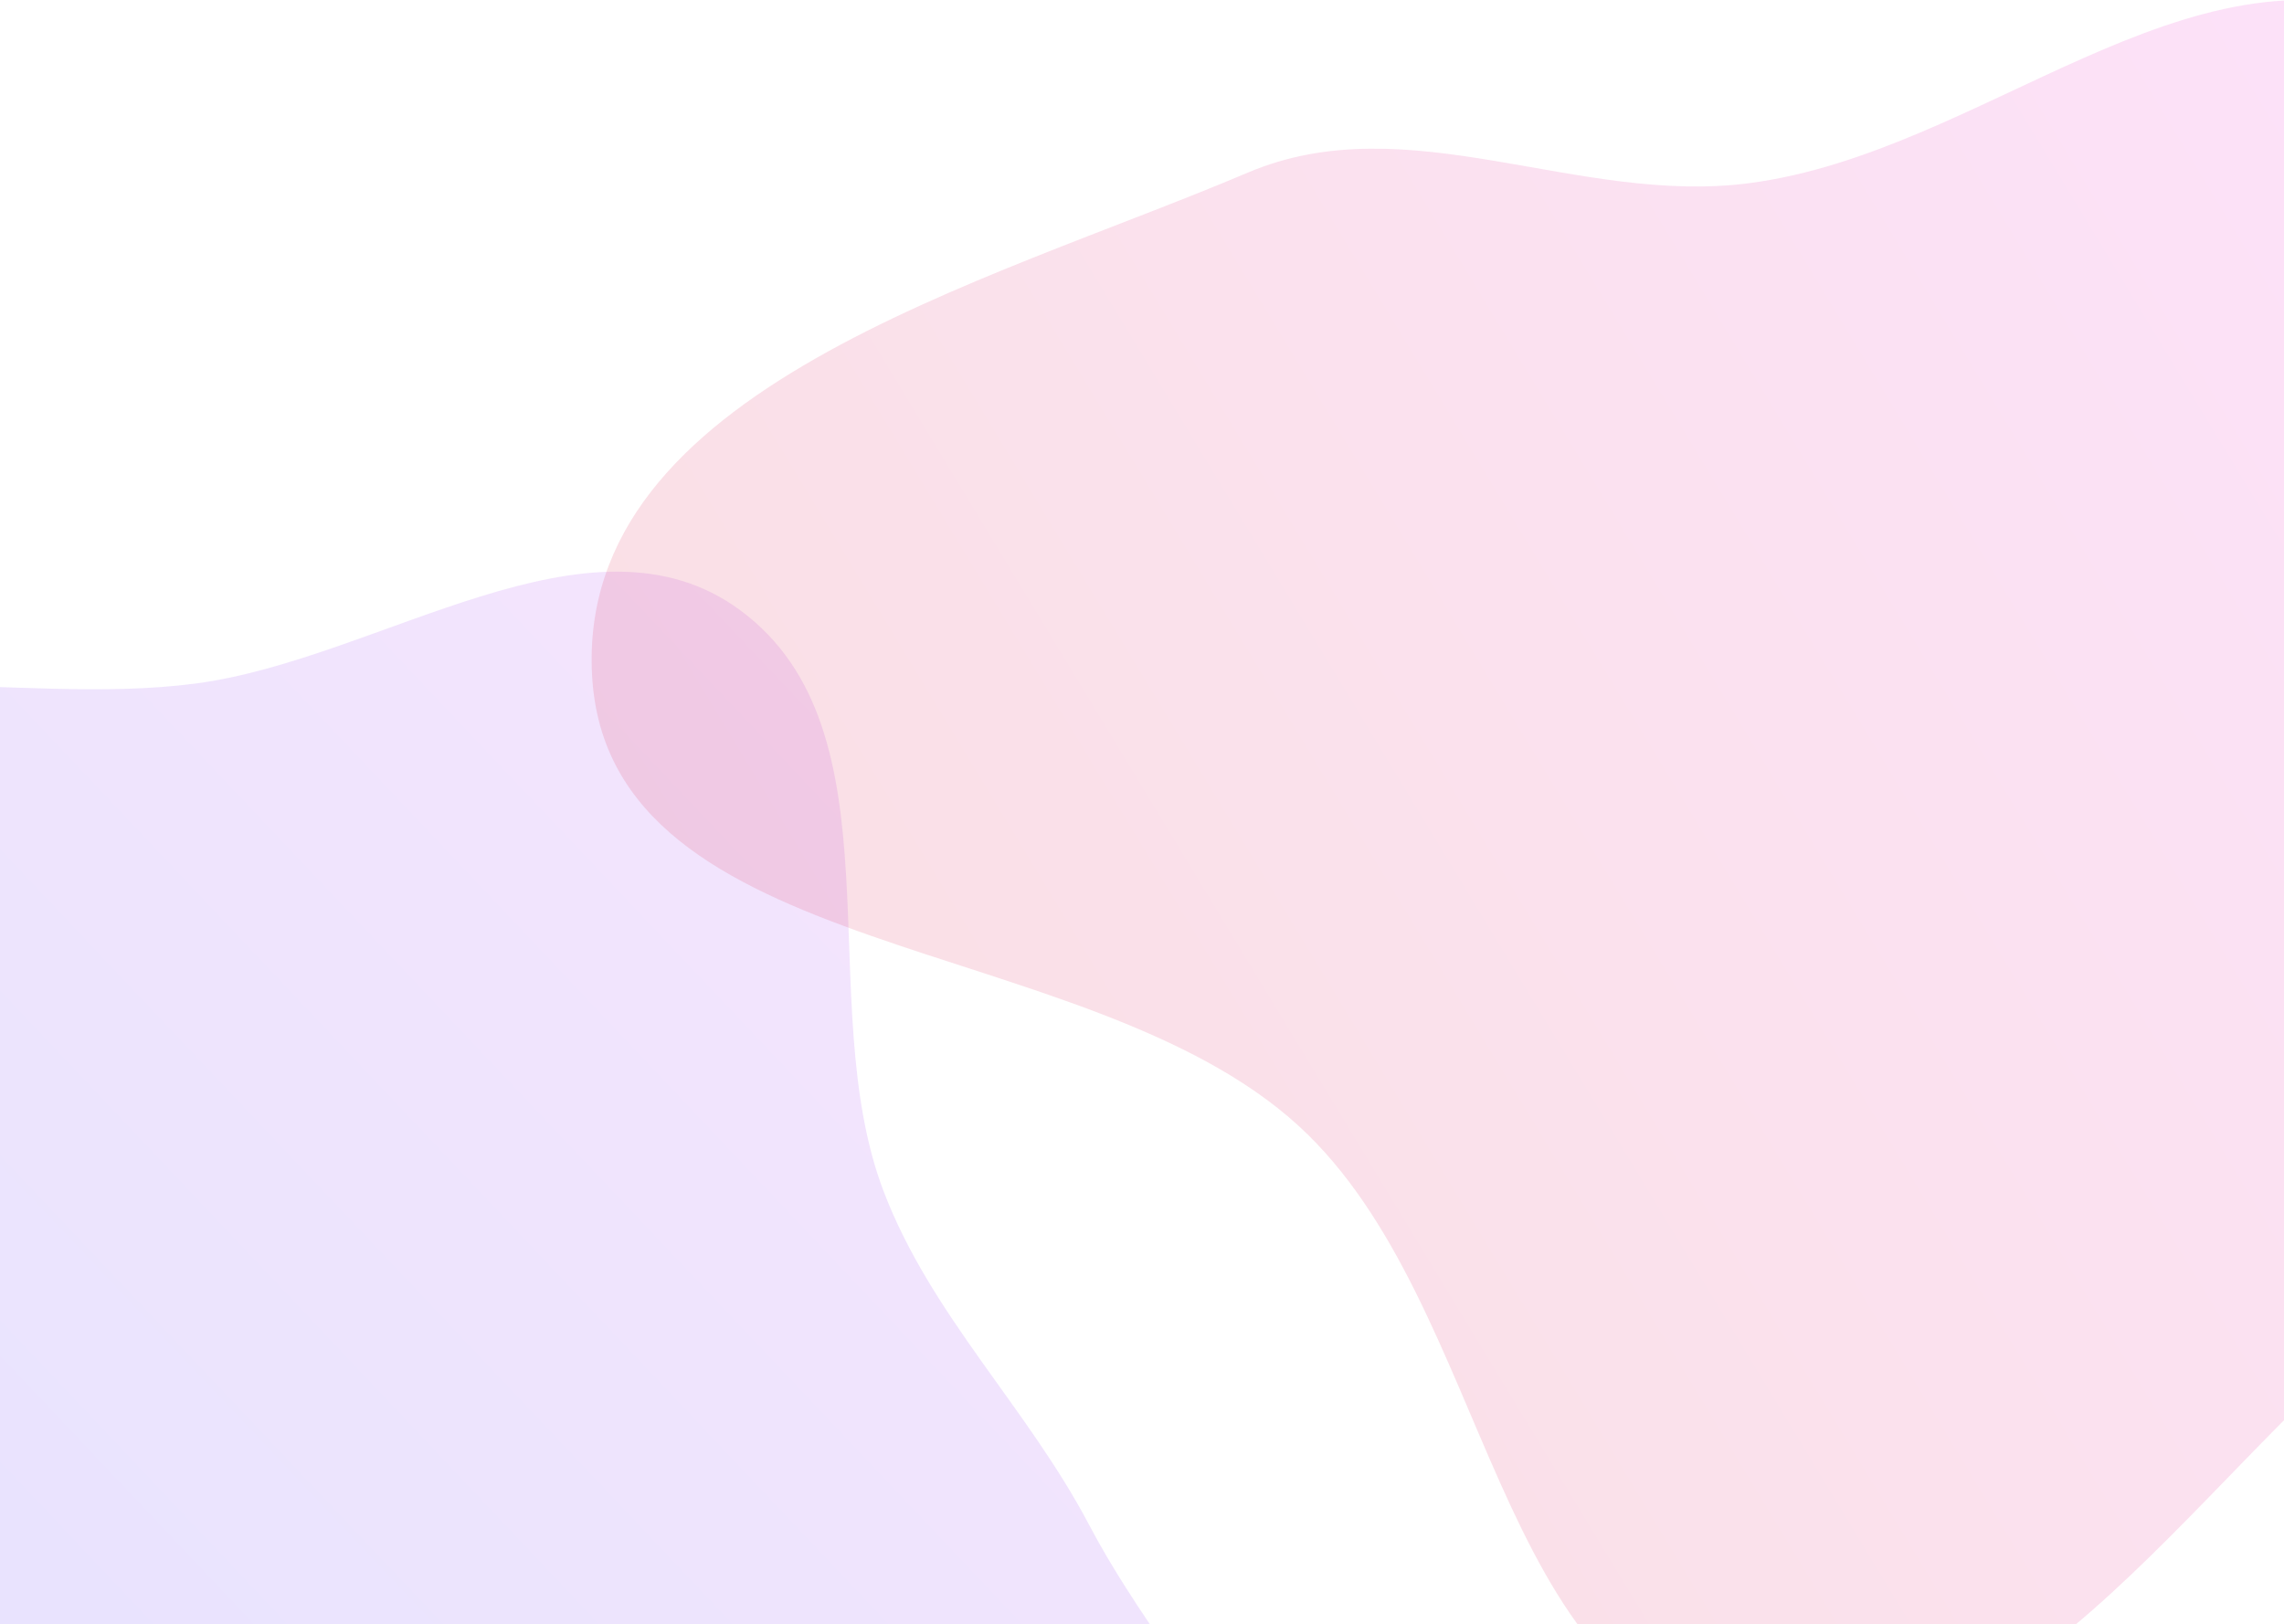
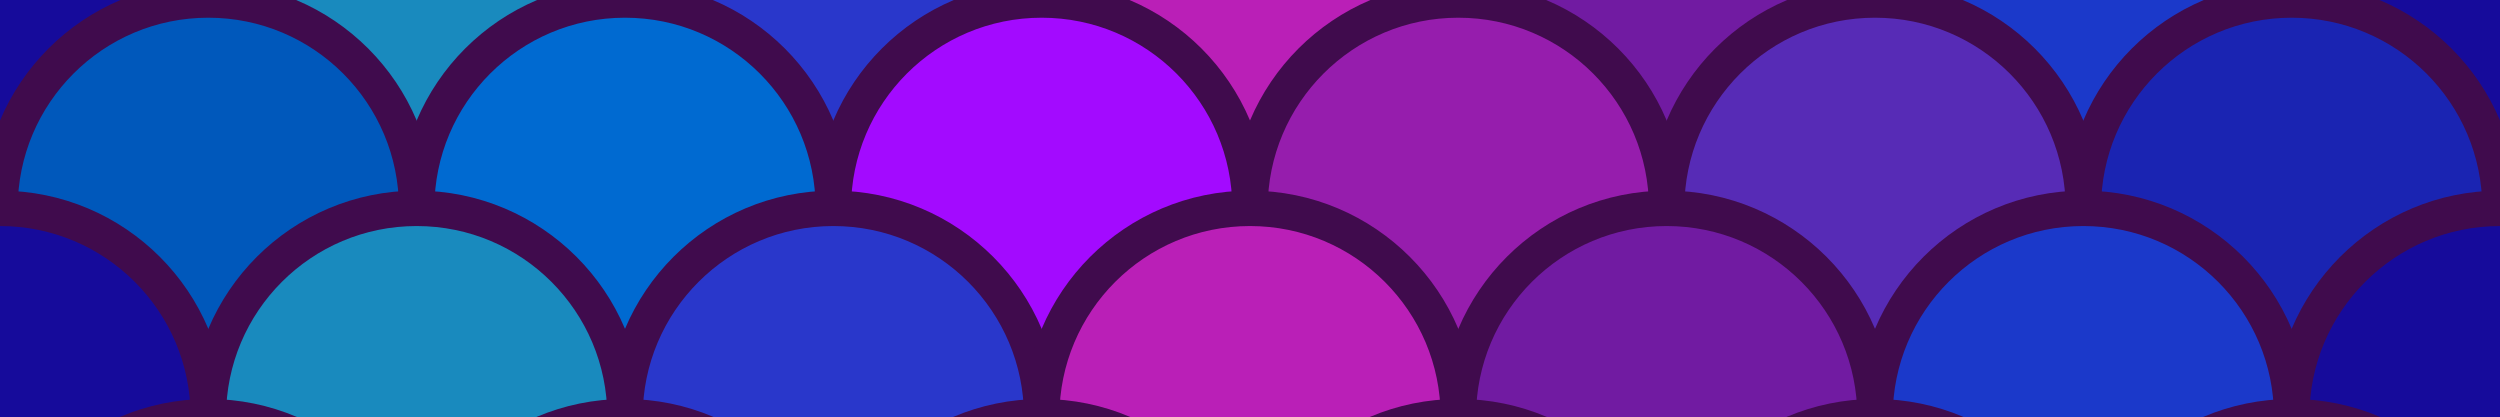
- <svg xmlns="http://www.w3.org/2000/svg" width="1440" height="1024" fill="none">
-   <path fill="url(#a)" fill-rule="evenodd" d="M-217.58 475.75c91.82-72.02 225.52-29.38 341.2-44.74C240 415.56 372.33 315.14 466.77 384.9c102.9 76.02 44.74 246.76 90.31 366.31 29.83 78.24 90.48 136.14 129.48 210.23 57.92 109.99 169.67 208.23 155.9 331.77-13.52 121.26-103.42 264.33-224.23 281.37-141.96 20.03-232.72-220.96-374.06-196.99-151.7 25.73-172.68 330.24-325.85 315.72-128.6-12.2-110.9-230.73-128.15-358.76-12.16-90.14 65.87-176.25 44.1-264.57-26.42-107.2-167.12-163.46-176.72-273.45-10.15-116.29 33.01-248.75 124.87-320.79Z" clip-rule="evenodd" style="opacity:.154" />
-   <path fill="url(#b)" fill-rule="evenodd" d="M1103.43 115.43c146.42-19.45 275.33-155.84 413.5-103.59 188.09 71.13 409 212.64 407.06 413.88-1.94 201.25-259.28 278.6-414.96 405.96-130 106.35-240.24 294.39-405.6 265.3-163.7-28.8-161.93-274.12-284.34-386.66-134.95-124.06-436-101.46-445.82-284.6-9.68-180.38 247.41-246.3 413.54-316.9 101.01-42.93 207.83 21.06 316.62 6.61Z" clip-rule="evenodd" style="opacity:.154" />
-   <defs>
-     <linearGradient id="b" x1="373" x2="1995.44" y1="1100" y2="118.03" gradientUnits="userSpaceOnUse">
-       <stop stop-color="#D83333" />
-       <stop offset="1" stop-color="#F041FF" />
-     </linearGradient>
-     <linearGradient id="a" x1="107.37" x2="1130.66" y1="1993.35" y2="1026.31" gradientUnits="userSpaceOnUse">
-       <stop stop-color="#3245FF" />
-       <stop offset="1" stop-color="#BC52EE" />
-     </linearGradient>
-   </defs>
+ <svg xmlns="http://www.w3.org/2000/svg" width="816" height="136" viewBox="0 0 600 100">
+   <rect fill="#A30AFF" width="600" height="100" />
+   <g stroke="#400B4D" stroke-width="8.5" stroke-miterlimit="10">
+     <circle fill="#160B9B" cx="0" cy="0" r="50" />
+     <circle fill="#198ABE" cx="100" cy="0" r="50" />
+     <circle fill="#2937CB" cx="200" cy="0" r="50" />
+     <circle fill="#BA1FB7" cx="300" cy="0" r="50" />
+     <circle fill="#711BA2" cx="400" cy="0" r="50" />
+     <circle fill="#1B39CA" cx="500" cy="0" r="50" />
+     <circle fill="#160B9B" cx="600" cy="0" r="50" />
+     <circle cx="-50" cy="50" r="50" />
+     <circle fill="#0058bb" cx="50" cy="50" r="50" />
+     <circle fill="#006ad1" cx="150" cy="50" r="50" />
+     <circle fill="#A30AFF" cx="250" cy="50" r="50" />
+     <circle fill="#961dad" cx="350" cy="50" r="50" />
+     <circle fill="#572bb6" cx="450" cy="50" r="50" />
+     <circle fill="#1a24b2" cx="550" cy="50" r="50" />
+     <circle cx="650" cy="50" r="50" />
+     <circle fill="#160B9B" cx="0" cy="100" r="50" />
+     <circle fill="#198ABE" cx="100" cy="100" r="50" />
+     <circle fill="#2937CB" cx="200" cy="100" r="50" />
+     <circle fill="#BA1FB7" cx="300" cy="100" r="50" />
+     <circle fill="#711BA2" cx="400" cy="100" r="50" />
+     <circle fill="#1B39CA" cx="500" cy="100" r="50" />
+     <circle fill="#160B9B" cx="600" cy="100" r="50" />
+     <circle cx="50" cy="150" r="50" />
+     <circle cx="150" cy="150" r="50" />
+     <circle cx="250" cy="150" r="50" />
+     <circle cx="350" cy="150" r="50" />
+     <circle cx="450" cy="150" r="50" />
+     <circle cx="550" cy="150" r="50" />
+   </g>
</svg>
